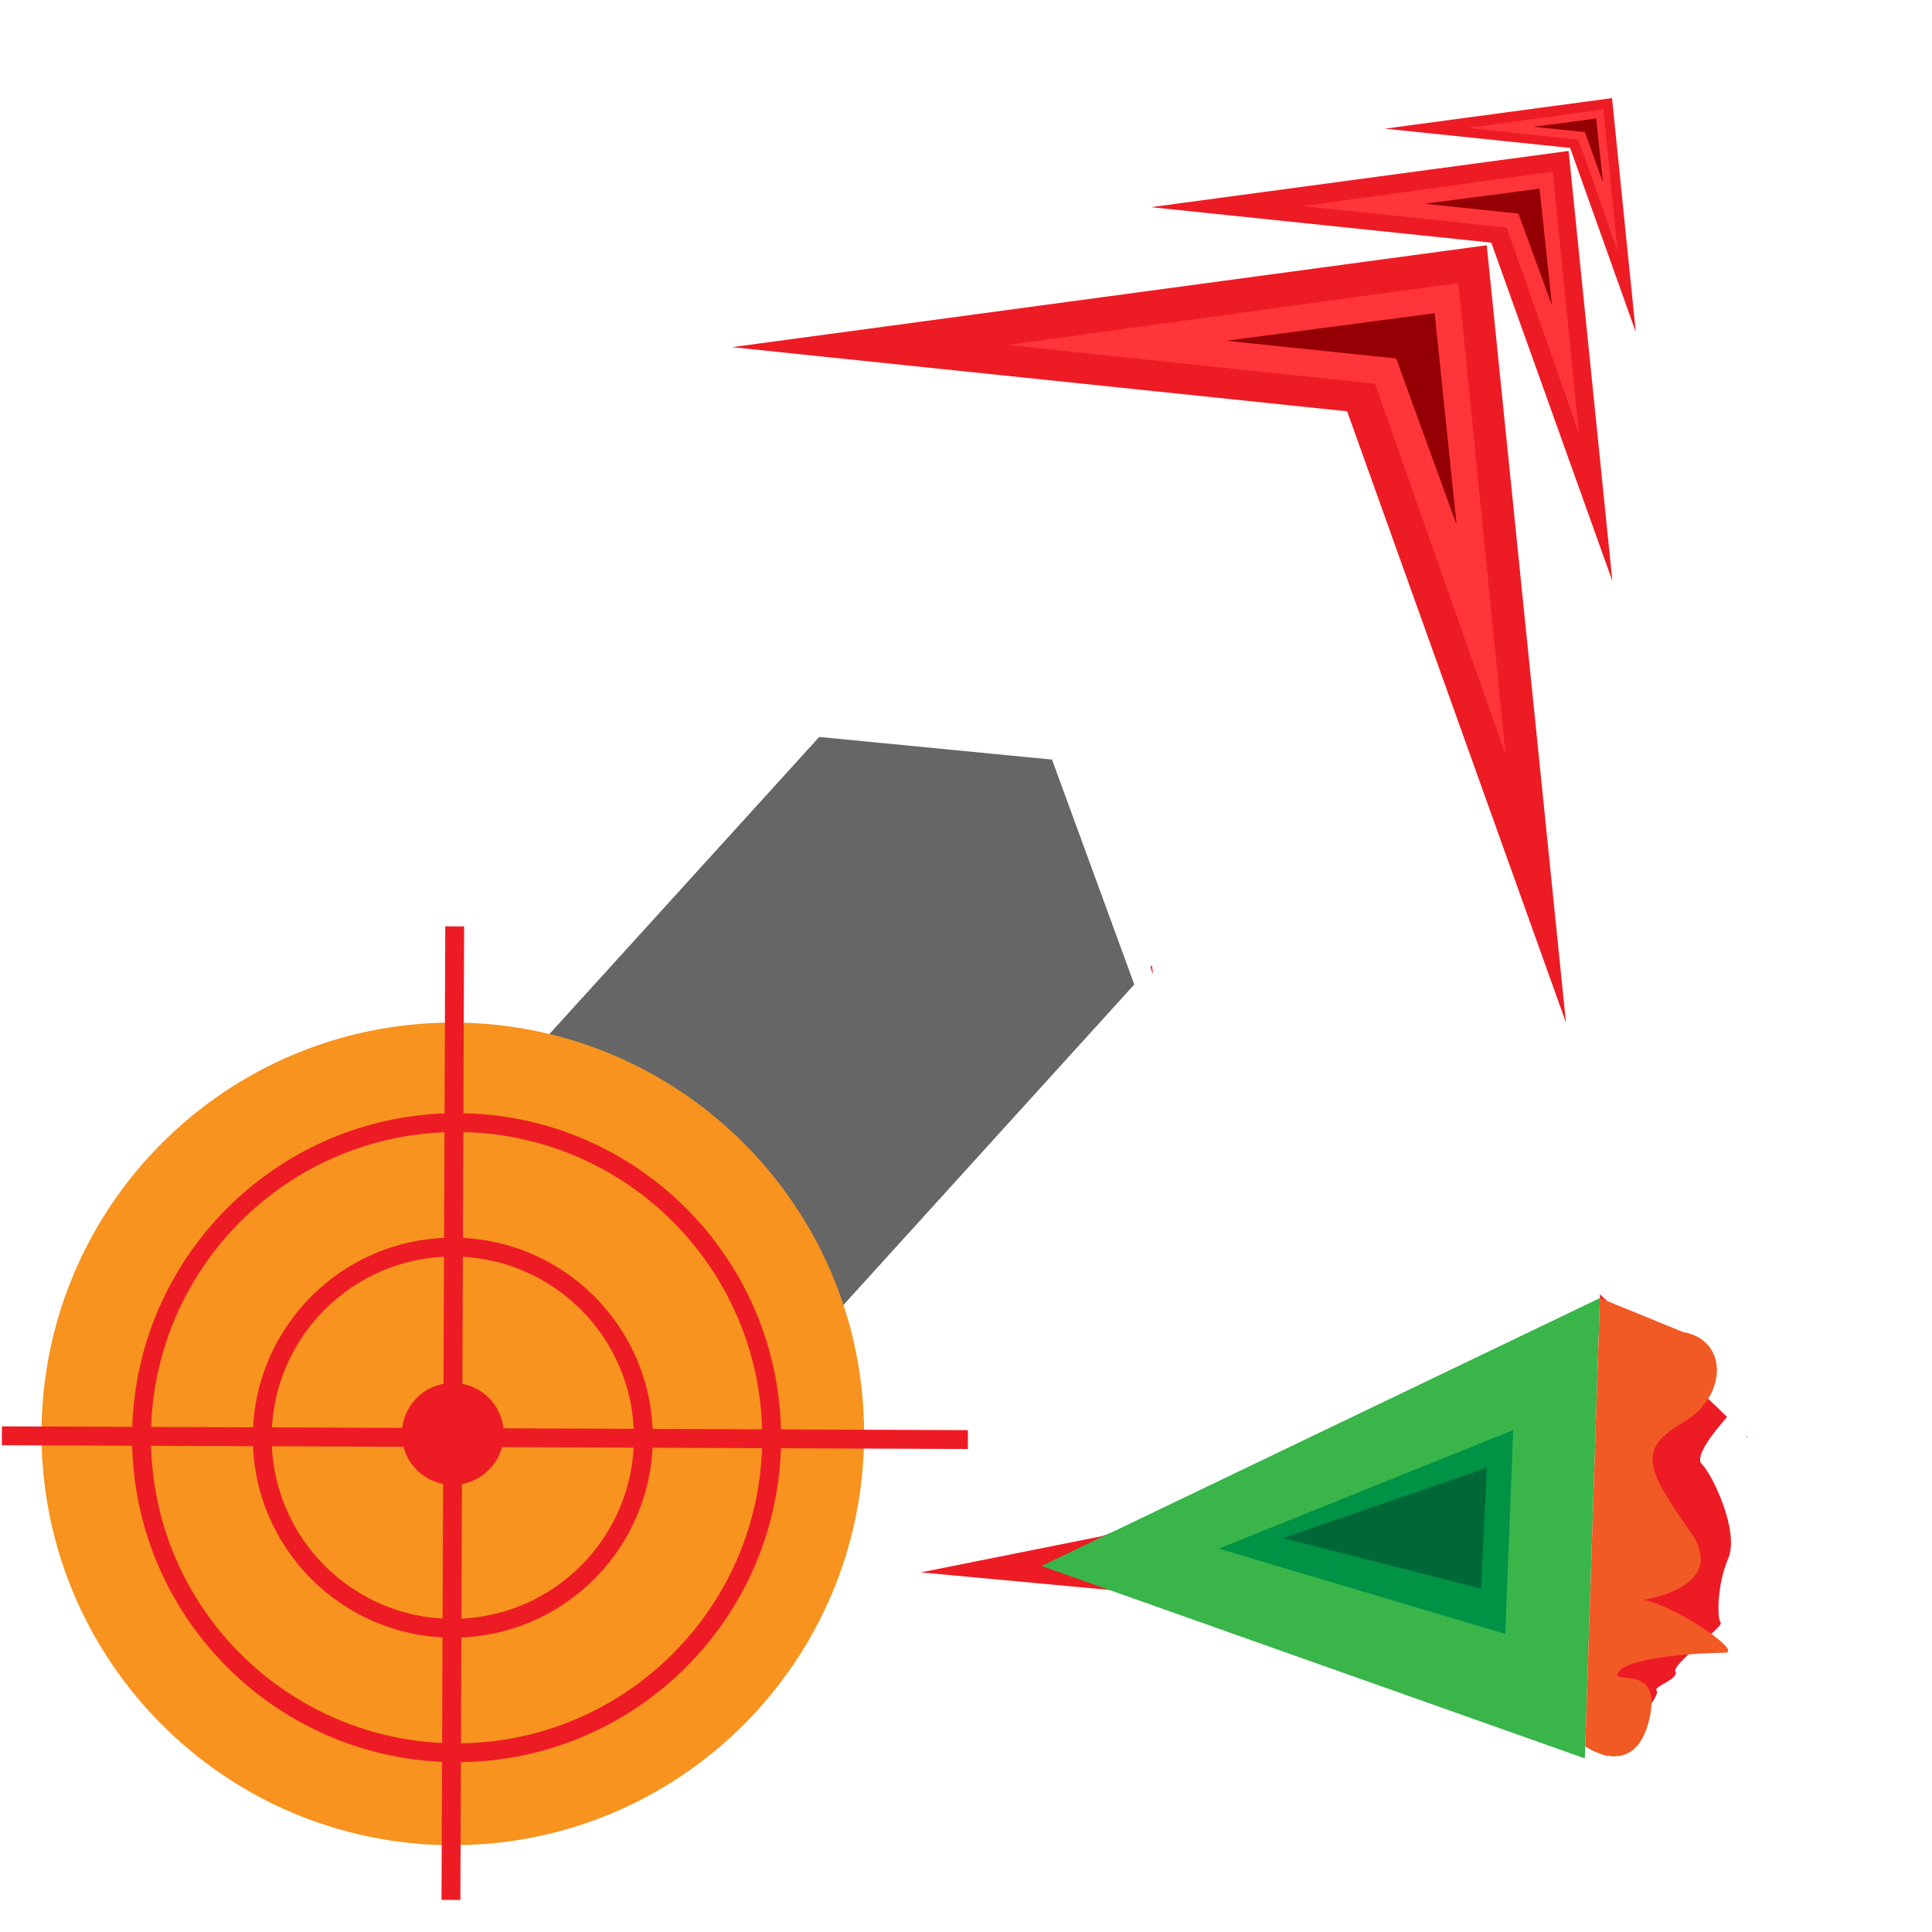
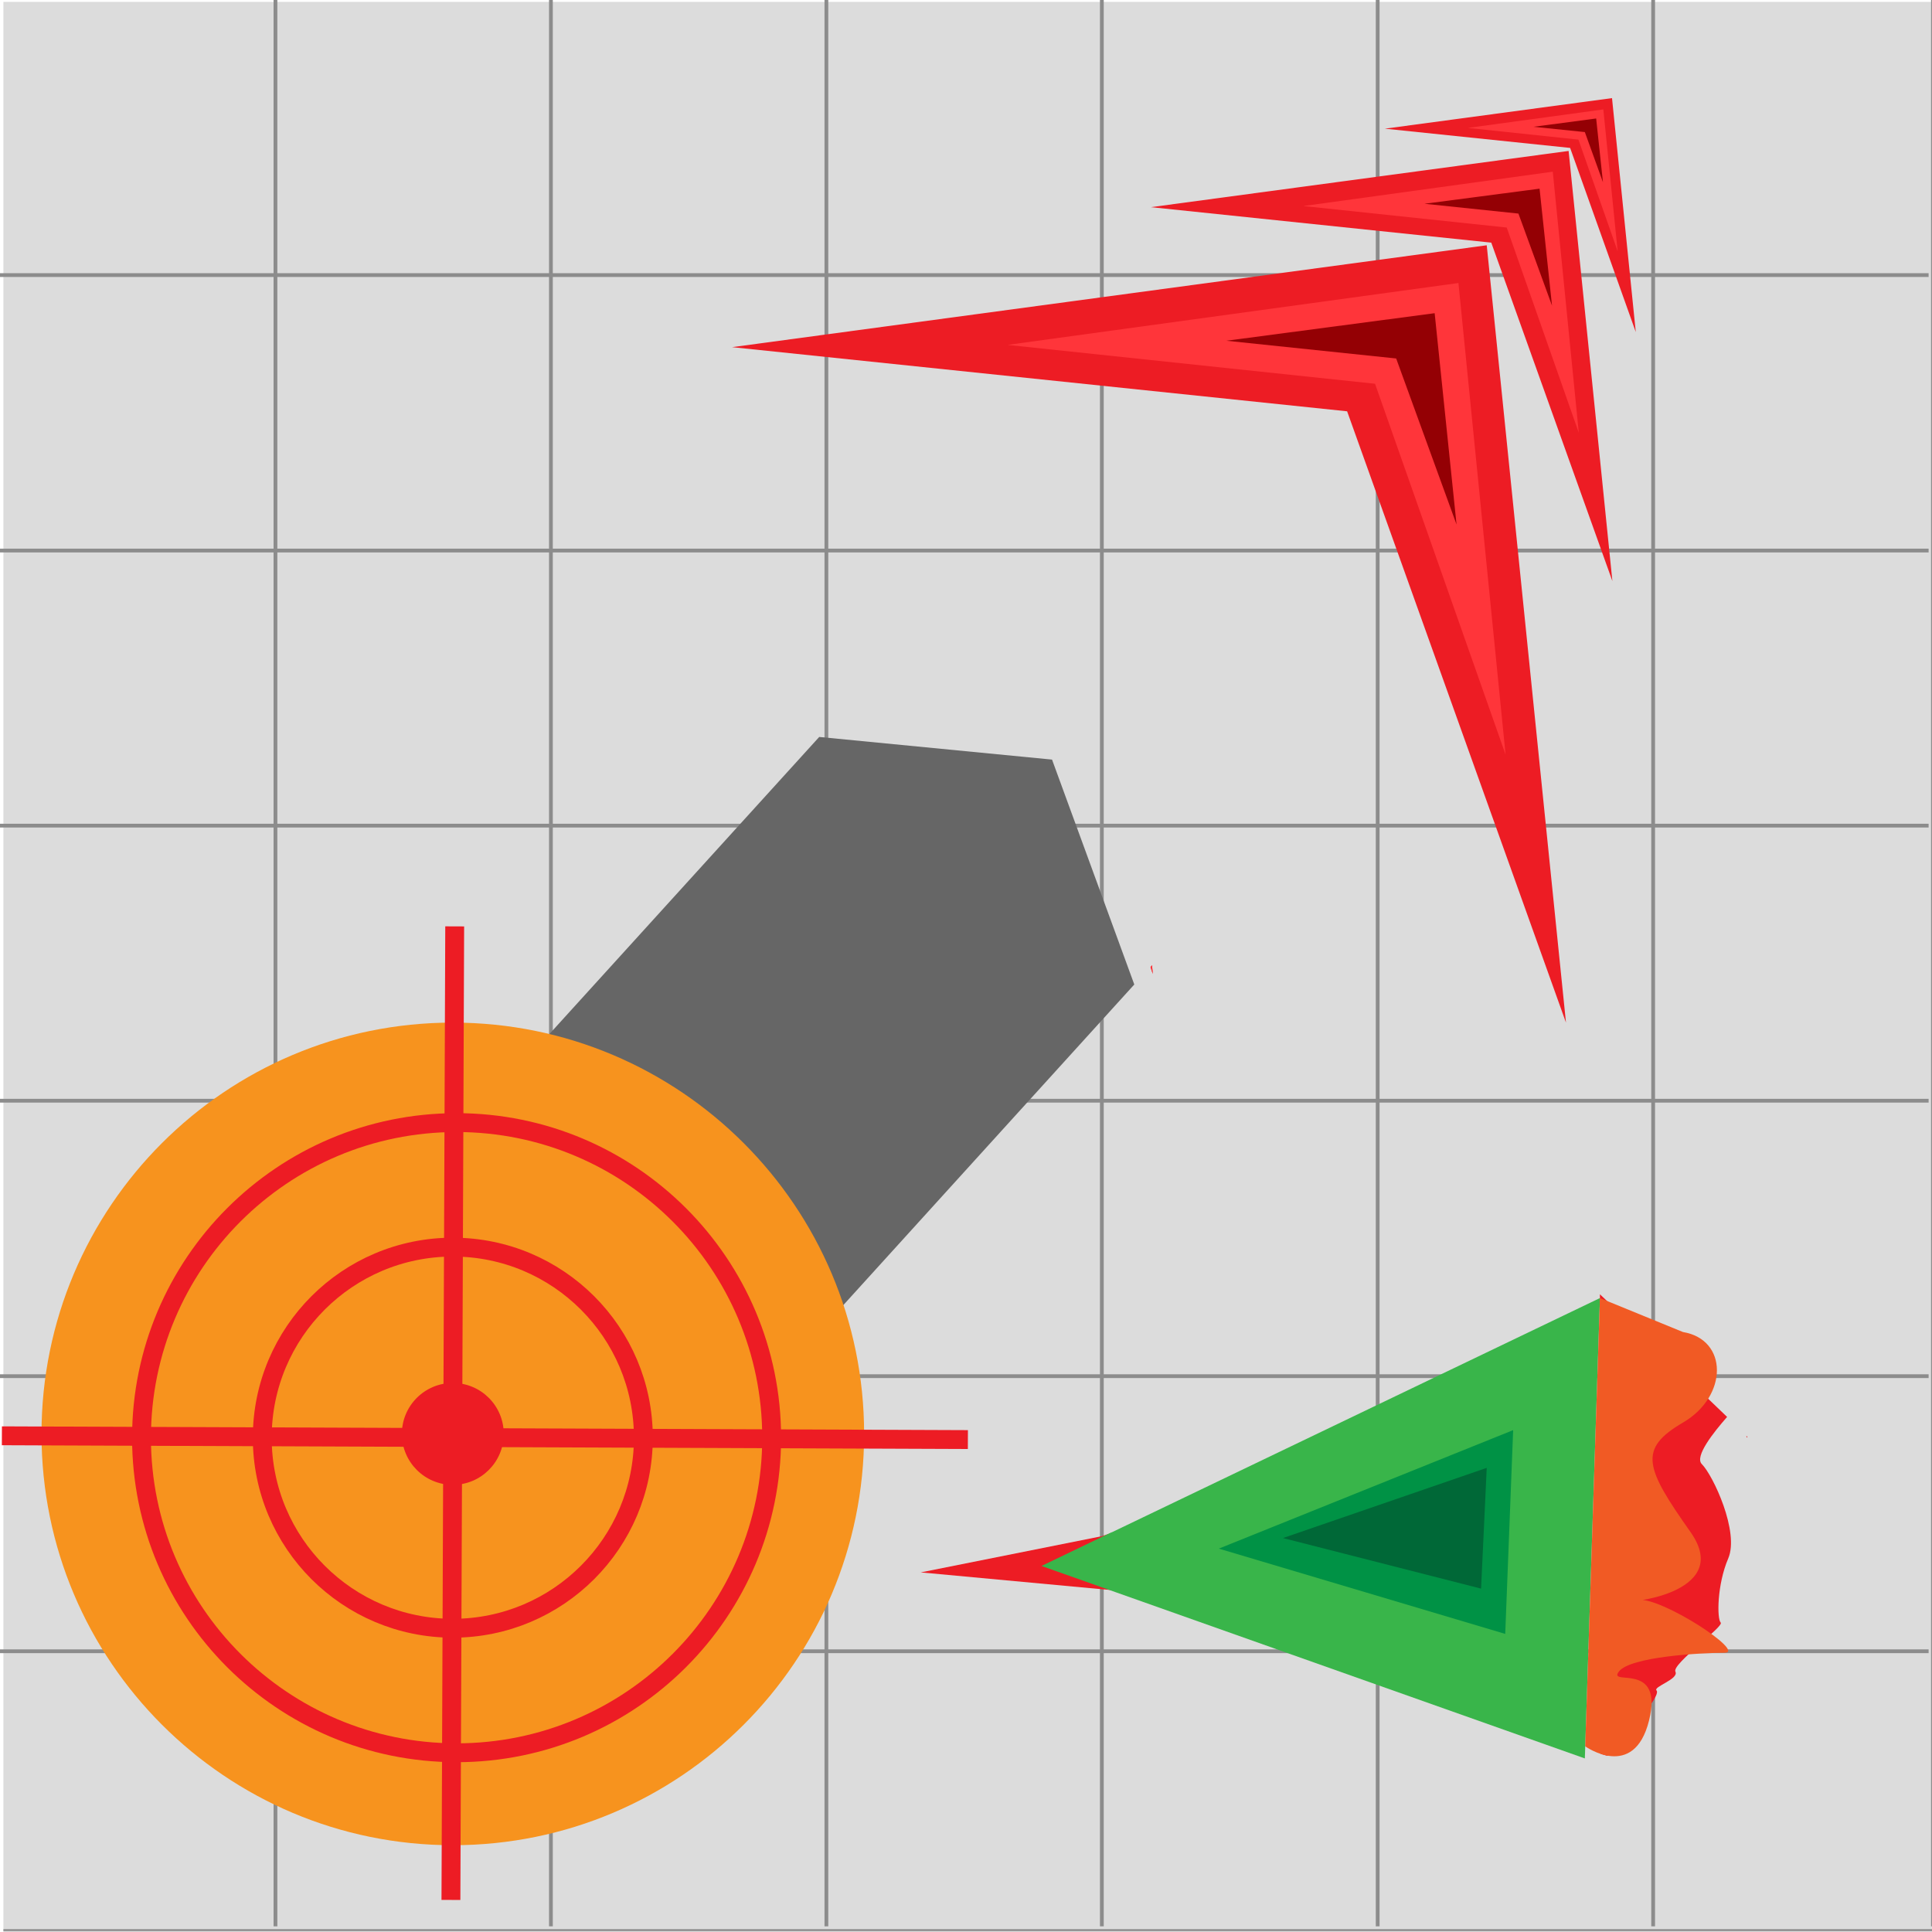
<svg xmlns="http://www.w3.org/2000/svg" version="1.1" id="Layer_1" x="0px" y="0px" viewBox="0 0 512 512" style="enable-background:new 0 0 512 512;" xml:space="preserve">
  <style type="text/css">
- 	.st0{fill:#ED1C24;}
- 	.st1{fill:#666666;}
- 	.st2{fill:#F7931E;}
- 	.st3{fill:#FF353A;}
- 	.st4{fill:#940004;}
- 	.st5{fill:none;stroke:#ED1C24;stroke-width:5;stroke-miterlimit:10;}
- 	.st6{fill:#39B54A;}
- 	.st7{fill:#009245;}
- 	.st8{fill:#006837;}
- 	.st9{fill:#F15A24;}
- 	.st10{fill:none;}
+ 	.st0{fill:#DCDCDC;}
+ 	.st1{fill:none;stroke:#8C8C8C;stroke-miterlimit:10;}
+ 	.st2{fill:none;stroke:#8C8C8C;stroke-width:0.5;stroke-miterlimit:10;}
+ 	.st3{fill:#ED1C24;}
+ 	.st4{fill:#666666;}
+ 	.st5{fill:#F7931E;}
+ 	.st6{fill:#FF353A;}
+ 	.st7{fill:#940004;}
+ 	.st8{fill:none;stroke:#ED1C24;stroke-width:5;stroke-miterlimit:10;}
+ 	.st9{fill:#39B54A;}
+ 	.st10{fill:#009245;}
+ 	.st11{fill:#006837;}
+ 	.st12{fill:#F15A24;}
+ 	.st13{fill:none;}
</style>
-   <polyline class="st0" points="244,416.7 292,407.1 295,406.1 301,405 301,422 " />
-   <path class="st0" d="M451,388c3,3,10,18,7,25s-3,16-2,17s-13,11-12,13s-6,4-5,5s-4,7-4,7l1.6-0.1L426,465.3c0,0,0,0-0.1,0l-1.7-0.5  L424,344v-1l1.9,1.8l0,0l26.8,25.9l5,4.8C454.1,379.6,449,386,451,388z" />
-   <path class="st0" d="M463.1,380.8c-0.1,0-0.1,0.1-0.2,0.2l-0.1-0.5L463.1,380.8z" />
-   <polygon class="st1" points="278.8,201.3 300.6,260.9 176.9,397.2 98.4,326 217.1,195.3 " />
+   <rect x="0.9" y="0.5" class="st0" width="511.1" height="511.5" />
+   <polyline class="st1" points="0,72.9 73,72.9 146,72.9 219,72.9 292,72.9 365.1,72.9 438.1,72.9 511.1,72.9 " />
+   <polyline class="st1" points="0,145.9 73,145.9 146,145.9 219,145.9 292,145.9 365.1,145.9 438.1,145.9 511.1,145.9 " />
+   <polyline class="st1" points="0,218.8 73,218.8 146,218.8 219,218.8 292,218.8 365.1,218.8 438.1,218.8 511.1,218.8 " />
+   <polyline class="st1" points="0,291.7 73,291.7 146,291.7 219,291.7 292,291.7 365.1,291.7 438.1,291.7 511.1,291.7 " />
+   <polyline class="st1" points="511.1,364.7 438.1,364.7 365.1,364.7 292,364.7 219,364.7 146,364.7 73,364.7 0,364.7 " />
+   <polyline class="st1" points="0,437.6 73,437.6 146,437.6 219,437.6 292,437.6 365.1,437.6 438.1,437.6 511.1,437.6 " />
+   <polyline class="st2" points="0.9,511.5 73.9,511.5 146.9,511.5 220,511.5 293,511.5 366,511.5 439,511.5 512,511.5 " />
+   <polyline class="st1" points="438.1,0 438.1,72.9 438.1,145.9 438.1,218.8 438.1,291.7 438.1,364.7 438.1,437.6 438.1,510.5 " />
+   <polyline class="st2" points="512,0 512,72.9 512,145.9 512,218.8 512,291.7 512,364.7 512,437.6 512,510.5 " />
+   <polyline class="st1" points="365.1,510.5 365.1,437.6 365.1,364.7 365.1,291.7 365.1,218.8 365.1,145.9 365.1,72.9 365.1,0 " />
+   <polyline class="st1" points="292,510.5 292,437.6 292,364.7 292,291.7 292,218.8 292,145.9 292,72.9 292,0 " />
+   <polyline class="st1" points="219,0 219,72.9 219,145.9 219,218.8 219,291.7 219,364.7 219,437.6 219,510.5 " />
+   <polyline class="st1" points="146,0 146,72.9 146,145.9 146,218.8 146,291.7 146,364.7 146,437.6 146,510.5 " />
+   <polyline class="st1" points="73,510.5 73,437.6 73,364.7 73,291.7 73,218.8 73,145.9 73,72.9 73,0 " />
+   <polyline class="st3" points="244,416.7 292,407.1 295,406.1 301,405 301,422 " />
+   <path class="st3" d="M451,388c3,3,10,18,7,25s-3,16-2,17s-13,11-12,13s-6,4-5,5s-4,7-4,7l1.6-0.1L426,465.3c0,0,0,0-0.1,0l-1.7-0.5  L424,344v-1l1.9,1.8l0,0l26.8,25.9l5,4.8C454.1,379.6,449,386,451,388z" />
+   <path class="st3" d="M463.1,380.8c-0.1,0-0.1,0.1-0.2,0.2l-0.1-0.5L463.1,380.8z" />
+   <polygon class="st4" points="278.8,201.3 300.6,260.9 176.9,397.2 98.4,326 217.1,195.3 " />
  <g>
-     <circle class="st2" cx="120" cy="380" r="109" />
+     <circle class="st5" cx="120" cy="380" r="109" />
  </g>
  <g>
-     <polygon class="st0" points="415,271 357,109 194,92 394,65  " />
-     <polygon class="st3" points="399,200 364.4,101.7 267,91.4 386.5,75  " />
-     <polygon class="st4" points="386,139 370,95 325,90.3 380.2,83  " />
+     <polygon class="st3" points="415,271 357,109 194,92 394,65  " />
+     <polygon class="st6" points="399,200 364.4,101.7 267,91.4 386.5,75  " />
+     <polygon class="st7" points="386,139 370,95 325,90.3 380.2,83  " />
  </g>
  <g>
-     <polygon class="st0" points="427.3,154 395.2,64.3 305,54.9 415.7,40  " />
-     <polygon class="st3" points="418.4,114.7 399.3,60.3 345.4,54.6 411.5,45.5  " />
-     <polygon class="st4" points="411.3,81 402.4,56.6 377.5,54 408,50  " />
+     <polygon class="st3" points="427.3,154 395.2,64.3 305,54.9 415.7,40  " />
+     <polygon class="st6" points="418.4,114.7 399.3,60.3 345.4,54.6 411.5,45.5  " />
+     <polygon class="st7" points="411.3,81 402.4,56.6 377.5,54 408,50  " />
  </g>
  <g>
-     <polygon class="st0" points="433.5,88 416.1,39.2 367,34.1 427.2,26  " />
-     <polygon class="st3" points="428.7,66.6 418.3,37 389,33.9 424.9,29  " />
-     <polygon class="st4" points="424.8,48.3 420,35 406.4,33.6 423,31.4  " />
+     <polygon class="st3" points="433.5,88 416.1,39.2 367,34.1 427.2,26  " />
+     <polygon class="st6" points="428.7,66.6 418.3,37 389,33.9 424.9,29  " />
+     <polygon class="st7" points="424.8,48.3 420,35 406.4,33.6 423,31.4  " />
  </g>
  <g>
-     <polygon class="st0" points="305.3,255.8 305.5,258.1 304.9,256.3  " />
-     <polygon class="st3" points="305.5,258.1 304.9,256.3 305.3,255.8  " />
+     <polygon class="st3" points="305.3,255.8 305.5,258.1 304.9,256.3  " />
+     <polygon class="st6" points="305.5,258.1 304.9,256.3 305.3,255.8  " />
  </g>
-   <circle class="st5" cx="121" cy="381" r="83.5" />
-   <circle class="st5" cx="120" cy="381" r="50.5" />
-   <line class="st5" x1="256.5" y1="381.5" x2="0.5" y2="380.5" />
-   <line class="st5" x1="120.5" y1="245.5" x2="119.5" y2="503.5" />
-   <circle class="st0" cx="120" cy="380" r="13.5" />
-   <polygon class="st6" points="424,344 420,466 295.8,422 276,415 294.3,406.2 294.8,406 " />
-   <polyline class="st7" points="323,410.4 401,379 398.9,433 " />
-   <polyline class="st8" points="340,407.6 394,389 392.5,421 " />
-   <path class="st9" d="M424,344l-3.9,118.8c0,0,12.9,9.2,16.9-6.8s-11-9-8-13s22-5,28-5s-17-15-23-14s26-1,14-18s-14-22-2-29  s12-22,0-24L424,344z" />
-   <path class="st10" d="M262,416" />
+   <circle class="st8" cx="121" cy="381" r="83.5" />
+   <circle class="st8" cx="120" cy="381" r="50.5" />
+   <line class="st8" x1="256.5" y1="381.5" x2="0.5" y2="380.5" />
+   <line class="st8" x1="120.5" y1="245.5" x2="119.5" y2="503.5" />
+   <circle class="st3" cx="120" cy="380" r="13.5" />
+   <polygon class="st9" points="424,344 420,466 295.8,422 276,415 294.3,406.2 294.8,406 " />
+   <polyline class="st10" points="323,410.4 401,379 398.9,433 " />
+   <polyline class="st11" points="340,407.6 394,389 392.5,421 " />
+   <path class="st12" d="M424,344l-3.9,118.8c0,0,12.9,9.2,16.9-6.8s-11-9-8-13s22-5,28-5s-17-15-23-14s26-1,14-18s-14-22-2-29  s12-22,0-24L424,344z" />
+   <path class="st13" d="M262,416" />
</svg>
